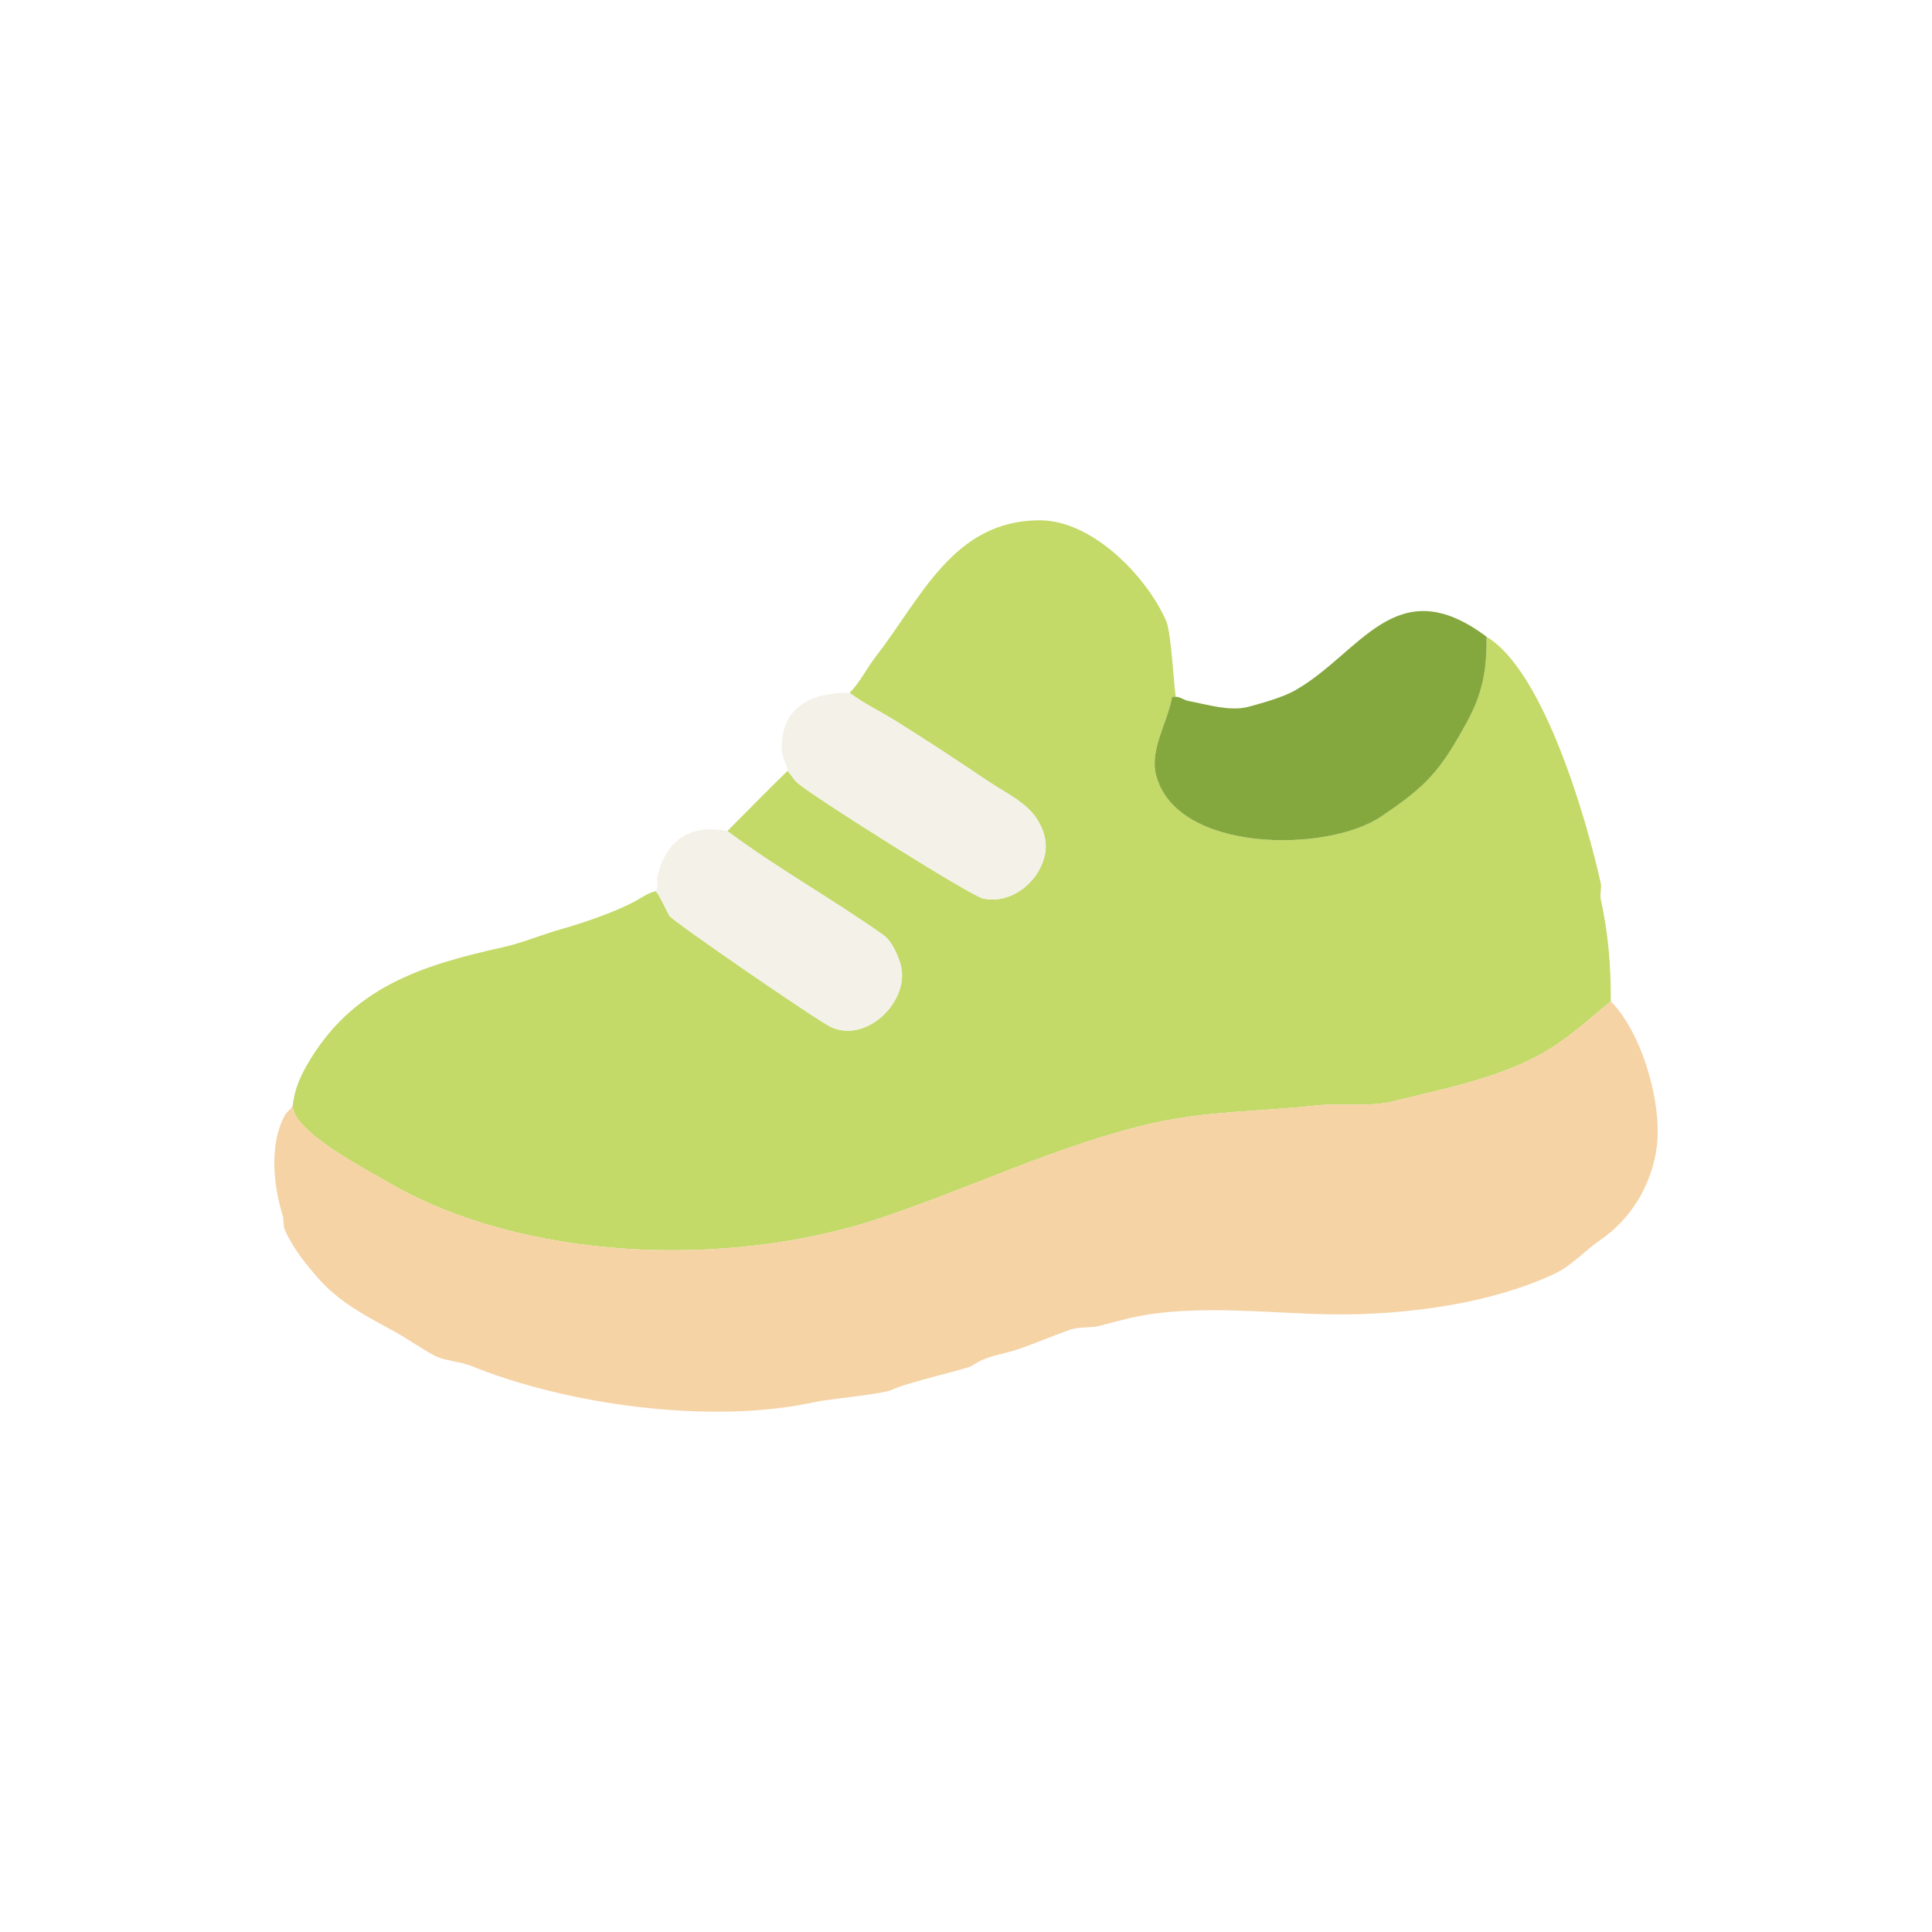
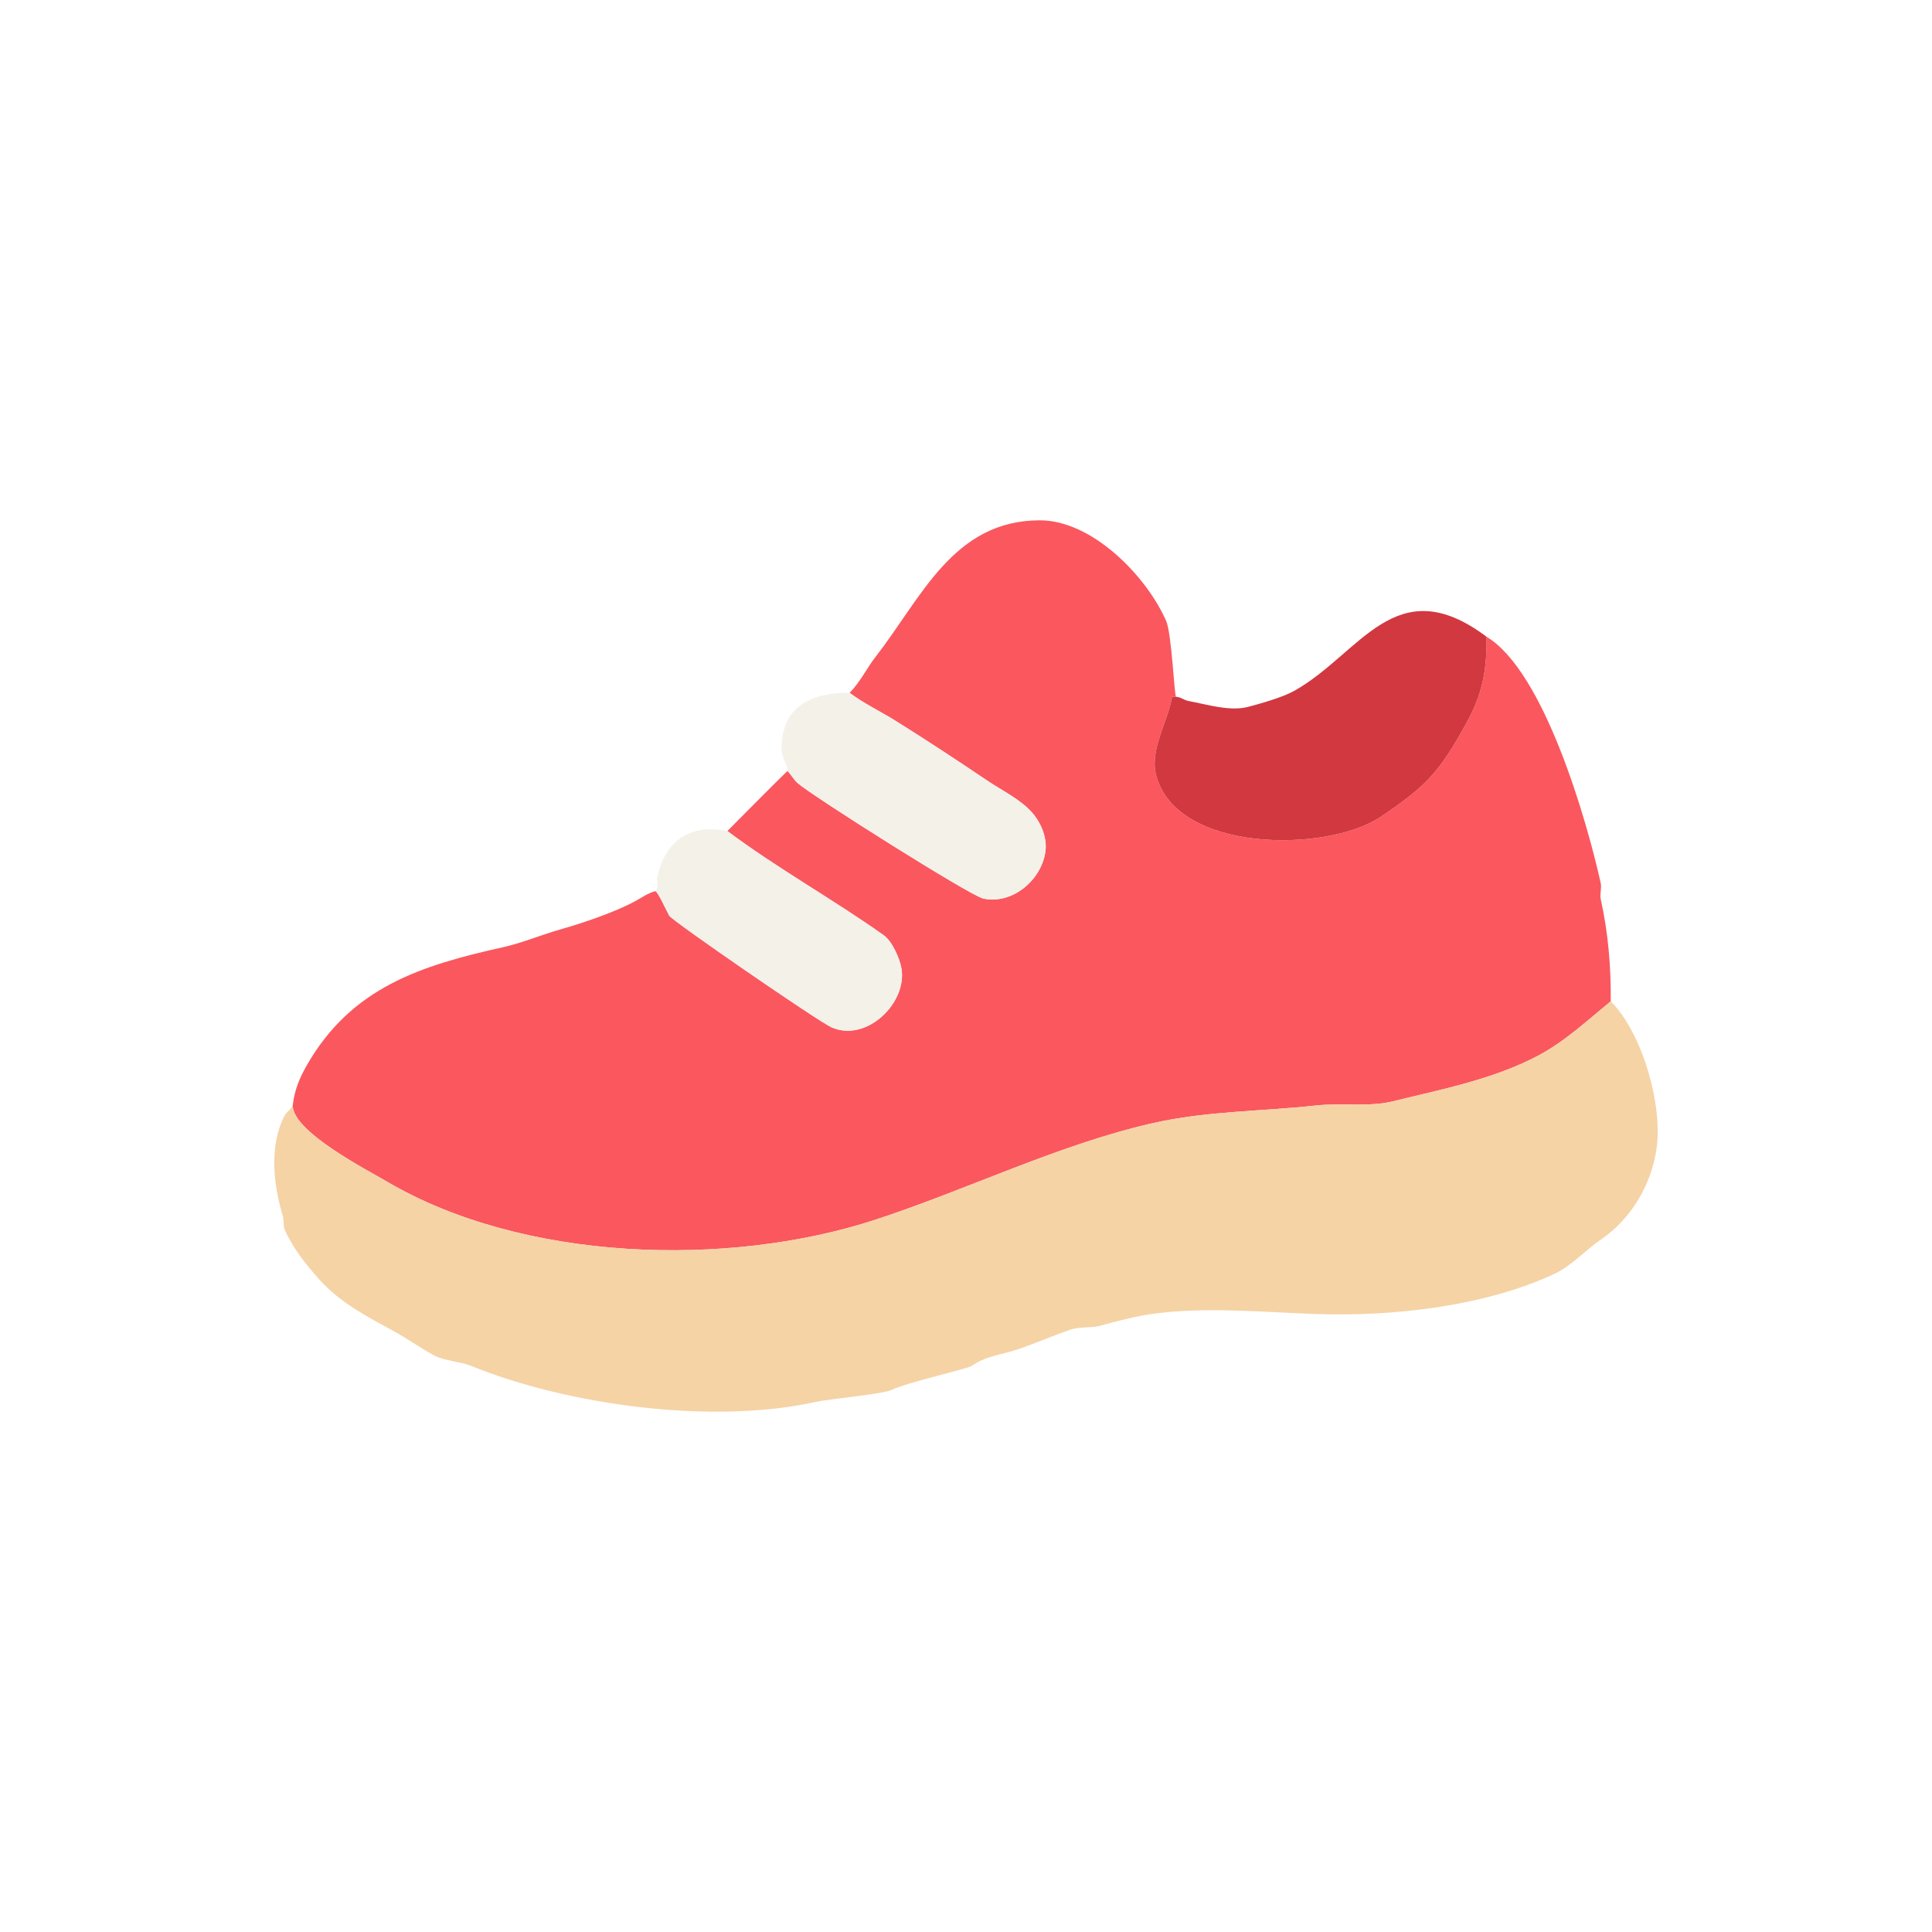
<svg xmlns="http://www.w3.org/2000/svg" version="1.1" width="1000" height="1000" viewBox="0 0 1000 1000">
  <g transform="matrix(1.036778 0 0 1.036778 -301.5538 -56.1039)">
-     <path d="M1095,554c.16-17.42-1.31-34.41-5-51c-.54-2.42,.54-5.58,0-8c-7-31.52-28.32-105.79-57-123c.16,16.76-1.96,28.36-10,43c-13.15,23.96-19.81,31.54-43,47c-26.86,17.91-102,17.99-112-21c-3.26-12.7,5.94-26.67,8-39c.67,0,1.33,0,2,0c-.96-.96-2.13-31.5-5-38c-9.85-22.33-36.89-50.18-63.11-50.13c-43.17,.09-58.97,38.66-81.89,68.13c-4.5,5.78-7.74,12.74-13,18c7.08,5.31,15.44,9.27,23,14c15.49,9.68,30.81,19.77,46,30c7.3,4.92,16.27,9.16,22.12,15.8c4.38,4.98,7.57,12.42,6.67,19.26c-1.89,14.24-16.3,26.74-31.06,23.64c-6.4-1.34-85.38-51.19-92.73-57.7c-1.9-1.68-3.19-4.19-5-6c-10.12,9.83-20.02,20.02-30,30c24.68,18.51,52.74,34.06,78,52c4.28,3.04,8.02,11.55,8.89,16.58c2.97,17.22-17.44,37.1-34.89,29.42c-6.48-2.85-79.52-53.14-81.02-55.73C623.8,509.23,619.21,499,618,499c-4.06,1.2-6.42,3.05-10,5c-9.91,5.39-26.05,10.92-37,14c-9.43,2.66-19.66,6.93-29,9c-41.01,9.11-75.74,20.04-98,59c-3.69,6.46-6.12,12.37-7,20c0,13.1,36.75,31.97,47,38c67.93,39.97,170.21,43.17,244,19c45.95-15.05,91.59-37.55,138.35-48.16c27.1-6.15,54.44-5.82,81.65-8.84c11.89-1.32,26.56,.83,38-2c23.95-5.92,50.61-11.03,73-23c13.35-7.14,24.38-17.49,36-27Z" fill="#C3D968" />
-     <path d="M878,402c-.67,0-1.33,0-2,0c-2.06,12.33-11.26,26.3-8,39c10,38.99,85.14,38.91,112,21c23.19-15.46,29.85-23.04,43-47c8.04-14.64,10.16-26.24,10-43c-45.48-34.11-62.92,8.52-96,27c-5.91,3.3-16.45,6.25-23,8c-9.09,2.43-20.96-1.3-29.81-2.93c-2.16-.39-4.14-2.07-6.19-2.07Z" fill="#84A83E" />
+     <path d="M1095,554c.16-17.42-1.31-34.41-5-51c-.54-2.42,.54-5.58,0-8c-7-31.52-28.32-105.79-57-123c.16,16.76-1.96,28.36-10,43c-13.15,23.96-19.81,31.54-43,47c-26.86,17.91-102,17.99-112-21c-3.26-12.7,5.94-26.67,8-39c.67,0,1.33,0,2,0c-.96-.96-2.13-31.5-5-38c-9.85-22.33-36.89-50.18-63.11-50.13c-43.17,.09-58.97,38.66-81.89,68.13c-4.5,5.78-7.74,12.74-13,18c7.08,5.31,15.44,9.27,23,14c15.49,9.68,30.81,19.77,46,30c7.3,4.92,16.27,9.16,22.12,15.8c4.38,4.98,7.57,12.42,6.67,19.26c-1.89,14.24-16.3,26.74-31.06,23.64c-6.4-1.34-85.38-51.19-92.73-57.7c-1.9-1.68-3.19-4.19-5-6c-10.12,9.83-20.02,20.02-30,30c24.68,18.51,52.74,34.06,78,52c4.28,3.04,8.02,11.55,8.89,16.58c2.97,17.22-17.44,37.1-34.89,29.42c-6.48-2.85-79.52-53.14-81.02-55.73C623.8,509.23,619.21,499,618,499c-4.06,1.2-6.42,3.05-10,5c-9.91,5.39-26.05,10.92-37,14c-9.43,2.66-19.66,6.93-29,9c-41.01,9.11-75.74,20.04-98,59c-3.69,6.46-6.12,12.37-7,20c0,13.1,36.75,31.97,47,38c67.93,39.97,170.21,43.17,244,19c45.95-15.05,91.59-37.55,138.35-48.16c27.1-6.15,54.44-5.82,81.65-8.84c11.89-1.32,26.56,.83,38-2c23.95-5.92,50.61-11.03,73-23c13.35-7.14,24.38-17.49,36-27Z" fill="#FB575F" />
+     <path d="M878,402c-.67,0-1.33,0-2,0c-2.06,12.33-11.26,26.3-8,39c10,38.99,85.14,38.91,112,21c23.19-15.46,29.85-23.04,43-47c8.04-14.64,10.16-26.24,10-43c-45.48-34.11-62.92,8.52-96,27c-5.91,3.3-16.45,6.25-23,8c-9.09,2.43-20.96-1.3-29.81-2.93c-2.16-.39-4.14-2.07-6.19-2.07Z" fill="#D23840" />
    <path d="M684,439c1.81,1.81,3.1,4.32,5,6c7.35,6.51,86.33,56.36,92.73,57.7c14.76,3.1,29.17-9.4,31.06-23.64c.9-6.84-2.29-14.28-6.67-19.26c-5.85-6.64-14.82-10.88-22.12-15.8c-15.19-10.23-30.51-20.32-46-30c-7.56-4.73-15.92-8.69-23-14c-18.82-.25-34.31,6.74-33.9,28.42c.08,4.41,2.9,7.39,2.9,10.58Z" fill="#F4F1E9" />
    <path d="M618,499c1.21,0,5.8,10.23,6.98,12.27c1.5,2.59,74.54,52.88,81.02,55.73c17.45,7.68,37.86-12.2,34.89-29.42c-.87-5.03-4.61-13.54-8.89-16.58c-25.26-17.94-53.32-33.49-78-52c-18.57-3.71-30.92,4.64-35,23c-.56,2.53,1.03,4.97-1,7Z" fill="#F4F1E9" />
    <path d="M437,606c-1.06,2.12-3.05,3.23-4,5c-7.9,14.78-5.62,34.86-1,50c.63,2.06,.15,5.07,1,7c4.08,9.24,10.46,17.22,17.21,24.81c10.51,11.8,24.28,18.78,37.79,26.19c6.72,3.69,13.33,8.53,20,12c4.68,2.43,12.85,2.91,18,5c48,19.51,120.15,29.52,172,18c6.43-1.43,33.68-3.88,38-6c7.61-3.73,37.7-10.43,40-12c7.76-5.28,14.3-5.3,23.09-8.29c8.39-2.85,17.25-6.71,25.91-9.71c4.89-1.7,10.51-.78,15-2c8.5-2.31,17.2-4.67,25.82-5.89c26-3.67,54.75-1.01,80.9-.02c39.05,1.48,85.48-3.76,120.28-20.09c8.58-4.03,15.39-11.82,23-17c15-10.21,25.29-27.18,27.9-45.67c3.08-21.75-7.15-57.58-22.9-73.33c-11.62,9.51-22.65,19.86-36,27c-22.39,11.97-49.05,17.08-73,23c-11.44,2.83-26.11,.68-38,2c-27.21,3.02-54.55,2.69-81.65,8.84C819.59,625.45,773.95,647.95,728,663c-73.79,24.17-176.07,20.97-244-19c-10.25-6.03-47-24.9-47-38Z" fill="#F5D3A5" />
  </g>
</svg>
